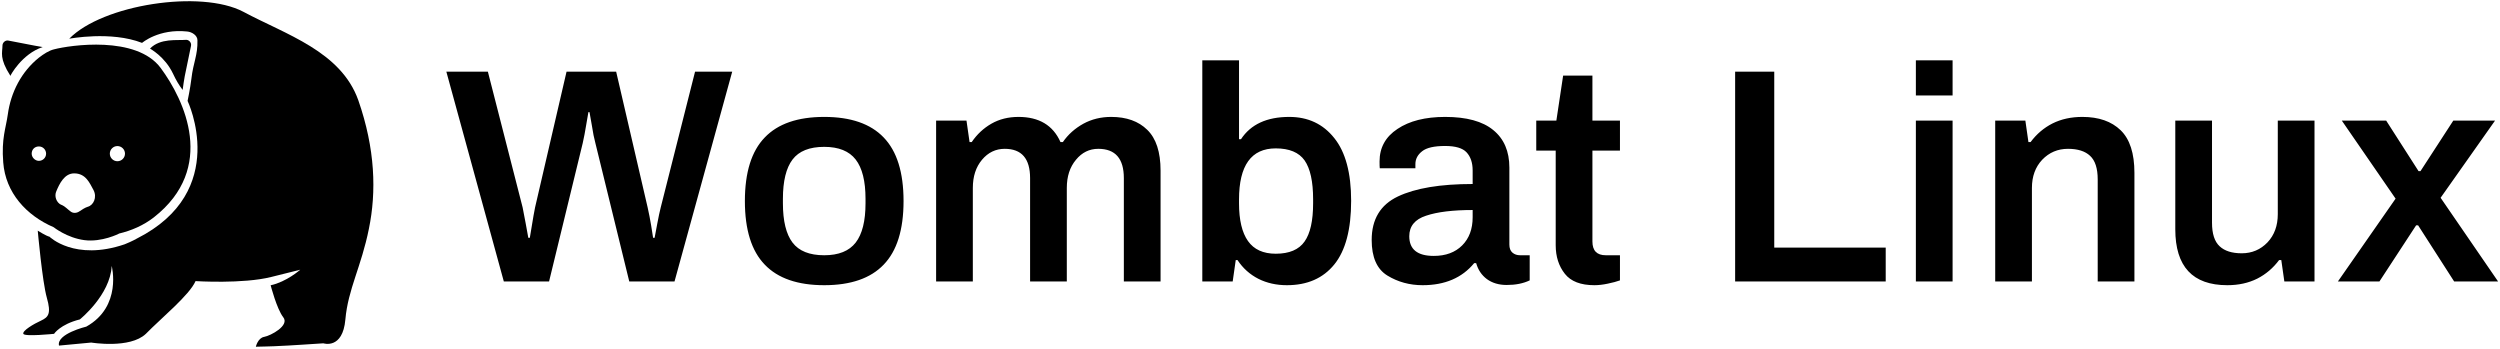
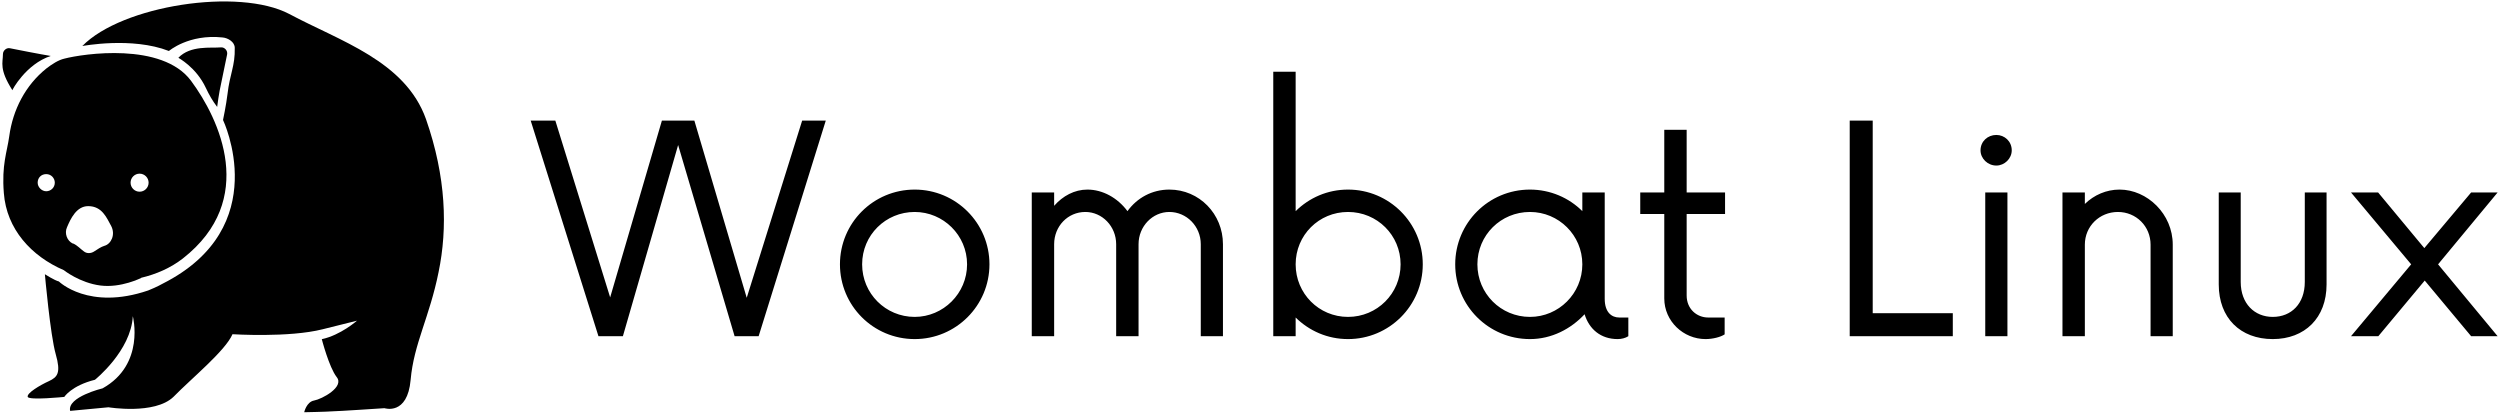
- <svg xmlns="http://www.w3.org/2000/svg" data-v-423bf9ae="" viewBox="0 0 667 93" class="iconLeft">
-   <g data-v-423bf9ae="" id="4cc18178-75cf-46b7-86ce-cb902288b678" fill="black" transform="matrix(5.830904,0,0,5.830904,118.6767,3.437127)">
-     <path d="M2.70 12.29L0.07 2.69L1.97 2.69L3.56 8.90L3.56 8.90Q3.61 9.14 3.70 9.63L3.70 9.63L3.70 9.63Q3.79 10.12 3.82 10.29L3.82 10.29L3.89 10.29L3.89 10.29Q3.92 10.12 3.99 9.69L3.99 9.69L3.99 9.69Q4.06 9.25 4.13 8.90L4.13 8.90L5.57 2.69L7.84 2.69L9.28 8.90L9.28 8.90Q9.37 9.30 9.44 9.72L9.44 9.72L9.44 9.72Q9.51 10.14 9.53 10.29L9.53 10.29L9.60 10.29L9.60 10.29Q9.63 10.14 9.72 9.65L9.72 9.65L9.72 9.65Q9.81 9.17 9.88 8.90L9.88 8.90L11.45 2.69L13.15 2.69L10.51 12.29L8.44 12.29L6.89 5.96L6.89 5.96Q6.80 5.63 6.73 5.16L6.73 5.16L6.73 5.16Q6.65 4.69 6.62 4.54L6.62 4.54L6.57 4.54L6.57 4.54Q6.54 4.69 6.47 5.12L6.47 5.12L6.47 5.12Q6.40 5.56 6.31 5.96L6.31 5.96L4.77 12.29L2.70 12.29ZM17.36 12.46L17.36 12.46Q15.54 12.46 14.64 11.52L14.64 11.52L14.64 11.52Q13.73 10.58 13.73 8.61L13.73 8.61L13.73 8.61Q13.73 6.64 14.64 5.70L14.64 5.70L14.64 5.70Q15.54 4.76 17.36 4.76L17.36 4.76L17.36 4.76Q19.18 4.76 20.08 5.70L20.08 5.70L20.08 5.70Q20.99 6.64 20.99 8.61L20.99 8.61L20.99 8.61Q20.99 10.58 20.08 11.52L20.08 11.52L20.08 11.52Q19.18 12.46 17.36 12.46L17.36 12.46ZM17.36 11.09L17.36 11.09Q18.35 11.09 18.80 10.51L18.80 10.51L18.80 10.51Q19.25 9.93 19.25 8.71L19.25 8.71L19.25 8.51L19.25 8.51Q19.25 7.29 18.80 6.71L18.80 6.71L18.80 6.71Q18.35 6.13 17.36 6.13L17.36 6.13L17.36 6.13Q16.35 6.13 15.91 6.71L15.91 6.71L15.91 6.71Q15.47 7.29 15.47 8.51L15.47 8.51L15.47 8.71L15.47 8.71Q15.47 9.93 15.91 10.51L15.91 10.51L15.91 10.51Q16.35 11.09 17.36 11.09L17.36 11.09ZM22.48 12.29L22.48 4.93L23.87 4.93L24.01 5.91L24.11 5.91L24.11 5.91Q24.47 5.38 25.01 5.07L25.01 5.07L25.01 5.07Q25.55 4.76 26.25 4.76L26.25 4.76L26.25 4.76Q27.66 4.76 28.17 5.91L28.17 5.91L28.28 5.91L28.28 5.91Q28.64 5.39 29.22 5.07L29.22 5.07L29.22 5.07Q29.79 4.76 30.49 4.76L30.49 4.76L30.49 4.76Q31.54 4.76 32.14 5.35L32.14 5.35L32.14 5.35Q32.75 5.94 32.75 7.22L32.75 7.22L32.75 12.29L31.07 12.29L31.07 7.56L31.07 7.56Q31.07 6.22 29.90 6.22L29.90 6.22L29.90 6.22Q29.29 6.22 28.88 6.72L28.88 6.72L28.88 6.72Q28.46 7.22 28.46 8.01L28.46 8.01L28.46 12.29L26.78 12.29L26.78 7.56L26.78 7.56Q26.78 6.22 25.62 6.22L25.62 6.22L25.62 6.22Q25.00 6.22 24.58 6.72L24.58 6.72L24.58 6.72Q24.16 7.22 24.16 8.01L24.16 8.01L24.16 12.29L22.48 12.29ZM38.53 12.46L38.53 12.46Q37.81 12.46 37.23 12.17L37.23 12.17L37.23 12.17Q36.64 11.87 36.27 11.31L36.27 11.31L36.19 11.31L36.05 12.29L34.66 12.29L34.66 2.17L36.34 2.17L36.34 5.78L36.43 5.78L36.43 5.78Q37.10 4.76 38.64 4.76L38.64 4.76L38.64 4.76Q39.93 4.76 40.70 5.73L40.70 5.73L40.70 5.73Q41.47 6.69 41.47 8.60L41.47 8.60L41.47 8.60Q41.47 10.56 40.70 11.51L40.70 11.51L40.70 11.51Q39.93 12.46 38.53 12.46L38.53 12.46ZM38.02 11.02L38.02 11.02Q38.95 11.02 39.34 10.46L39.34 10.46L39.34 10.46Q39.73 9.91 39.73 8.71L39.73 8.71L39.73 8.53L39.73 8.53Q39.73 7.31 39.34 6.75L39.34 6.75L39.34 6.75Q38.95 6.20 38.02 6.20L38.02 6.20L38.02 6.20Q36.34 6.20 36.34 8.54L36.34 8.54L36.34 8.71L36.34 8.71Q36.34 9.86 36.75 10.44L36.75 10.44L36.75 10.44Q37.16 11.02 38.02 11.02L38.02 11.02ZM44.74 12.46L44.74 12.46Q43.85 12.46 43.13 12.02L43.13 12.02L43.13 12.02Q42.41 11.58 42.41 10.39L42.41 10.39L42.41 10.39Q42.41 8.97 43.61 8.40L43.61 8.40L43.61 8.40Q44.81 7.83 47.03 7.83L47.03 7.83L47.03 7.21L47.03 7.21Q47.03 6.68 46.75 6.38L46.75 6.38L46.75 6.38Q46.48 6.09 45.77 6.09L45.77 6.09L45.77 6.09Q45.02 6.09 44.72 6.33L44.72 6.33L44.72 6.33Q44.41 6.57 44.41 6.92L44.41 6.92L44.41 7.11L42.78 7.11L42.78 7.11Q42.77 7.03 42.77 6.80L42.77 6.80L42.77 6.80Q42.77 5.85 43.59 5.31L43.59 5.31L43.59 5.31Q44.41 4.76 45.77 4.76L45.77 4.76L45.77 4.76Q47.24 4.76 47.97 5.36L47.97 5.36L47.97 5.36Q48.71 5.96 48.71 7.08L48.71 7.08L48.71 10.60L48.71 10.60Q48.71 10.85 48.85 10.97L48.85 10.97L48.85 10.97Q48.99 11.09 49.20 11.09L49.20 11.09L49.64 11.09L49.64 12.24L49.64 12.24Q49.20 12.45 48.59 12.45L48.59 12.45L48.59 12.45Q48.05 12.45 47.68 12.18L47.68 12.18L47.68 12.18Q47.32 11.91 47.19 11.45L47.19 11.45L47.10 11.45L47.10 11.45Q46.27 12.46 44.74 12.46L44.74 12.46ZM45.25 11.12L45.25 11.12Q46.07 11.12 46.55 10.64L46.55 10.64L46.55 10.64Q47.03 10.16 47.03 9.35L47.03 9.35L47.03 9.02L47.03 9.02Q45.67 9.02 44.90 9.28L44.90 9.28L44.90 9.28Q44.13 9.53 44.13 10.22L44.13 10.22L44.13 10.22Q44.13 11.12 45.25 11.12L45.25 11.12ZM52.60 12.46L52.60 12.46Q51.66 12.46 51.25 11.94L51.25 11.94L51.25 11.94Q50.83 11.41 50.83 10.63L50.83 10.63L50.83 6.30L49.94 6.30L49.94 4.93L50.86 4.93L51.17 2.87L52.51 2.87L52.51 4.93L53.77 4.93L53.77 6.30L52.51 6.30L52.51 10.46L52.51 10.46Q52.51 11.09 53.12 11.09L53.12 11.09L53.77 11.09L53.77 12.24L53.77 12.24Q53.55 12.32 53.21 12.39L53.21 12.39L53.21 12.39Q52.88 12.46 52.60 12.46L52.60 12.46ZM59.04 12.29L59.04 2.69L60.83 2.69L60.83 10.74L65.93 10.74L65.93 12.29L59.04 12.29ZM67.31 3.78L67.31 2.17L68.99 2.17L68.99 3.78L67.31 3.78ZM67.31 12.29L67.31 4.93L68.99 4.93L68.99 12.29L67.31 12.29ZM70.94 12.29L70.94 4.93L72.32 4.93L72.46 5.91L72.56 5.91L72.56 5.91Q72.97 5.36 73.56 5.06L73.56 5.06L73.56 5.06Q74.16 4.76 74.93 4.76L74.93 4.76L74.93 4.76Q76.05 4.76 76.68 5.37L76.68 5.37L76.68 5.37Q77.31 5.98 77.31 7.32L77.31 7.32L77.31 12.29L75.63 12.29L75.63 7.62L75.63 7.62Q75.63 6.86 75.28 6.54L75.28 6.54L75.28 6.54Q74.94 6.22 74.27 6.22L74.27 6.22L74.27 6.22Q73.57 6.22 73.09 6.72L73.09 6.72L73.09 6.72Q72.62 7.22 72.62 8.01L72.62 8.01L72.62 12.29L70.94 12.29ZM81.56 12.46L81.56 12.46Q79.18 12.46 79.18 9.90L79.18 9.90L79.18 4.93L80.86 4.93L80.86 9.60L80.86 9.60Q80.86 10.36 81.21 10.68L81.21 10.68L81.21 10.68Q81.55 11.00 82.22 11.00L82.22 11.00L82.22 11.00Q82.92 11.00 83.40 10.50L83.40 10.50L83.40 10.50Q83.87 10.00 83.87 9.21L83.87 9.21L83.87 4.93L85.55 4.93L85.55 12.29L84.17 12.29L84.03 11.31L83.93 11.31L83.93 11.31Q83.52 11.86 82.93 12.16L82.93 12.16L82.93 12.16Q82.33 12.46 81.56 12.46L81.56 12.46ZM86.62 12.29L89.26 8.50L86.80 4.93L88.83 4.93L90.31 7.24L90.40 7.24L91.90 4.93L93.81 4.93L91.32 8.46L93.95 12.29L91.94 12.29L90.29 9.72L90.20 9.72L88.52 12.29L86.62 12.29Z" />
+ <svg xmlns="http://www.w3.org/2000/svg" data-v-423bf9ae="" viewBox="0 0 561 93" class="iconLeft">
+   <g data-v-423bf9ae="" id="341b1115-00ef-4c89-a15f-6e1126ef84d5" fill="black" transform="matrix(4.608295,0,0,4.608295,119.5918,16.09019)">
+     <path d="M13.11 2.38L10.41 11.01L7.86 2.38L6.28 2.38L3.76 10.99L1.09 2.38L-0.11 2.38L3.19 12.88L4.38 12.88L7.07 3.57L9.82 12.88L10.99 12.88L14.26 2.38ZM18.59 13.02C20.60 13.02 22.23 11.39 22.23 9.38C22.23 7.37 20.60 5.74 18.59 5.74C16.57 5.74 14.95 7.37 14.95 9.38C14.95 11.39 16.57 13.02 18.59 13.02ZM18.59 11.94C17.17 11.94 16.03 10.80 16.03 9.38C16.03 7.96 17.17 6.83 18.59 6.83C19.98 6.83 21.14 7.96 21.14 9.38C21.14 10.80 19.98 11.94 18.59 11.94ZM30.99 5.74C30.15 5.74 29.42 6.14 28.95 6.79C28.47 6.14 27.74 5.74 27.00 5.74C26.37 5.74 25.80 6.05 25.38 6.53L25.38 5.88L24.29 5.88L24.29 12.88L25.38 12.88L25.38 8.40C25.38 7.53 26.04 6.83 26.90 6.83C27.72 6.83 28.40 7.53 28.40 8.40L28.40 12.88L29.49 12.88L29.49 8.40C29.49 7.53 30.17 6.83 30.99 6.83C31.83 6.83 32.52 7.53 32.52 8.40L32.52 12.88L33.60 12.88L33.60 8.40C33.60 6.93 32.45 5.74 30.99 5.74ZM39.69 5.74C38.69 5.74 37.80 6.14 37.14 6.79L37.14 0L36.05 0L36.05 12.88L37.14 12.88L37.14 11.97C37.80 12.62 38.69 13.02 39.69 13.02C41.70 13.02 43.33 11.39 43.33 9.38C43.33 7.37 41.70 5.74 39.69 5.74ZM39.69 11.94C38.27 11.94 37.14 10.80 37.14 9.38C37.14 7.96 38.27 6.83 39.69 6.83C41.11 6.83 42.25 7.96 42.25 9.38C42.25 10.80 41.11 11.94 39.69 11.94ZM52.90 11.97C52.52 11.97 52.19 11.71 52.19 11.06L52.19 5.88L51.10 5.88L51.10 6.79C50.45 6.14 49.54 5.74 48.55 5.74C46.53 5.74 44.91 7.37 44.91 9.38C44.91 11.39 46.53 13.02 48.55 13.02C49.60 13.02 50.54 12.53 51.21 11.81C51.43 12.53 51.99 13.02 52.82 13.02C53.01 13.02 53.20 12.97 53.34 12.88L53.34 11.97ZM48.55 11.94C47.13 11.94 45.99 10.80 45.99 9.38C45.99 7.96 47.13 6.83 48.55 6.83C49.95 6.83 51.10 7.96 51.10 9.38C51.10 10.80 49.95 11.94 48.55 11.94ZM58.05 6.93L58.05 5.88L56.18 5.88L56.18 2.83L55.09 2.83L55.09 5.88L53.92 5.88L53.92 6.93L55.09 6.93L55.09 11.04C55.09 12.15 56.02 13.02 57.10 13.02C57.45 13.02 57.84 12.92 58.03 12.79L58.03 11.97L57.23 11.97C56.67 11.97 56.18 11.55 56.18 10.90L56.18 6.93ZM65.24 11.76L65.24 2.38L64.12 2.38L64.12 12.88L69.14 12.88L69.14 11.76ZM71.26 4.57C71.66 4.57 72.01 4.23 72.01 3.83C72.01 3.39 71.66 3.08 71.26 3.08C70.84 3.08 70.49 3.39 70.49 3.83C70.49 4.23 70.84 4.57 71.26 4.57ZM70.72 12.88L71.80 12.88L71.80 5.88L70.72 5.88ZM77.26 5.74C76.62 5.74 76.02 6.00 75.57 6.44L75.57 5.88L74.48 5.88L74.48 12.88L75.57 12.88L75.57 8.42C75.57 7.53 76.28 6.83 77.18 6.83C78.07 6.83 78.77 7.53 78.77 8.42L78.77 12.88L79.85 12.88L79.85 8.42C79.85 6.93 78.61 5.74 77.26 5.74ZM84.72 13.02C86.28 13.02 87.34 11.99 87.34 10.36L87.34 5.88L86.28 5.88L86.28 10.24C86.28 11.29 85.63 11.94 84.72 11.94C83.83 11.94 83.16 11.29 83.16 10.24L83.16 5.88L82.09 5.88L82.09 10.36C82.09 11.99 83.14 13.02 84.72 13.02ZM95.67 5.88L94.38 5.88L92.10 8.59L89.85 5.88L88.53 5.88L91.46 9.38L88.53 12.88L89.86 12.88L92.12 10.17L94.38 12.88L95.67 12.88L92.77 9.38Z" />
  </g>
-   <g data-v-423bf9ae="" id="f47bc8bb-afd3-4242-9b2b-abd293cf7c6d" transform="matrix(1.012041,0,0,1.012041,-0.5553838,-4.143364)" stroke="none" fill="black">
+   <g data-v-423bf9ae="" id="989624cc-cccb-411b-a6f2-cbc7b1e4b125" transform="matrix(1.012041,0,0,1.012041,-0.5553838,-4.143364)" stroke="none" fill="black">
    <path d="M11.8 16.5s-2.5-.4-9-1.7c-.8-.2-1.6.5-1.6 1.3 0 1.9-.9 3.3 2.1 8-.1 0 3-5.8 8.5-7.6zM46.2 23.6c.7 1.5 1.5 2.9 2.5 4.2 0 0 .4-3.2.9-5.3.3-1.4.9-4.4 1.3-6.3.2-.9-.6-1.7-1.4-1.6-2.2.2-6.7-.5-9.4 2.3-.1 0 3.9 2 6.1 6.7z" />
    <path d="M95 30.5C90.4 17.6 75.9 13.2 64.7 7.2c-11.2-5.9-37.1-1.9-45.9 7.1 0 0 11-2.1 19.2 1.1 0 0 4.4-3.8 11.9-3 1.2.1 2.7 1 2.7 2.3.1 4-1.1 5.8-1.6 10.2-.3 2.5-1 5.8-1 5.8S61.4 54.5 36.6 67c0 0-1.2.7-3.2 1.5-13.2 4.5-19.8-2-19.8-2-.9-.2-3.1-1.6-3.1-1.6s1.2 13.5 2.4 17.7c1.2 4.2.4 5.1-1.5 6-2 .9-5 2.7-4.7 3.5.3.8 8.1 0 8.1 0s1.6-2.5 6.8-3.8c0 0 8-6.4 8.4-14.1 0 0 2.8 10.7-6.7 16 0 0-7.9 1.9-7.2 5l8.5-.8s10.2 1.7 14.4-2.3c4-4.1 11.5-10.2 13.1-13.9 0 0 12.5.8 20-1.1l7.6-1.9s-3.6 3.2-7.8 4.1c0 0 1.6 6.2 3.3 8.4 1.8 2.2-3.3 4.9-5 5.2-1.7.3-2.2 2.6-2.2 2.6s5.1-.1 6.2-.2c1.1 0 11.6-.7 11.6-.7s5.1 1.7 5.8-6.3 4.2-13.9 6.2-23.9c2-9.7 1.7-21-2.8-33.9z" />
    <path d="M14.7 64s-.1 0 0 0c0 0 3.5 2.8 8.1 3.4s9.1-1.7 9.1-1.7h-.1c3.4-.8 6.6-2.2 9.3-4.3 16.6-13 8.1-30.9 1.8-39.4-6.4-8.6-23.9-6-28.1-4.9-1.3.3-2.7 1.2-4 2.2-4.6 3.7-7.4 9.1-8.2 15-.5 3.6-1.7 6.3-1.2 12.6.6 8 6.1 14 13.3 17.1zm16.8-21.4c1.1 0 2 .9 2 2s-.9 2-2 2-2-.9-2-2 .9-2 2-2zM15.4 54.5c.8-1.9 2.1-4.7 4.7-4.7 3.1 0 4.1 2.6 5.1 4.4 1 1.9 0 4-1.5 4.4-.7.2-1.6.8-2.2 1.2-.7.5-1.7.6-2.4 0-.7-.5-1.4-1.3-2.3-1.7h-.1c-1.3-.6-1.9-2.3-1.3-3.6zm-4.6-11.8c1.1 0 1.9.9 1.9 1.9 0 1.1-.9 1.9-1.9 1.9s-1.9-.9-1.9-1.9c0-1.1.8-1.9 1.9-1.9z" />
  </g>
</svg>
